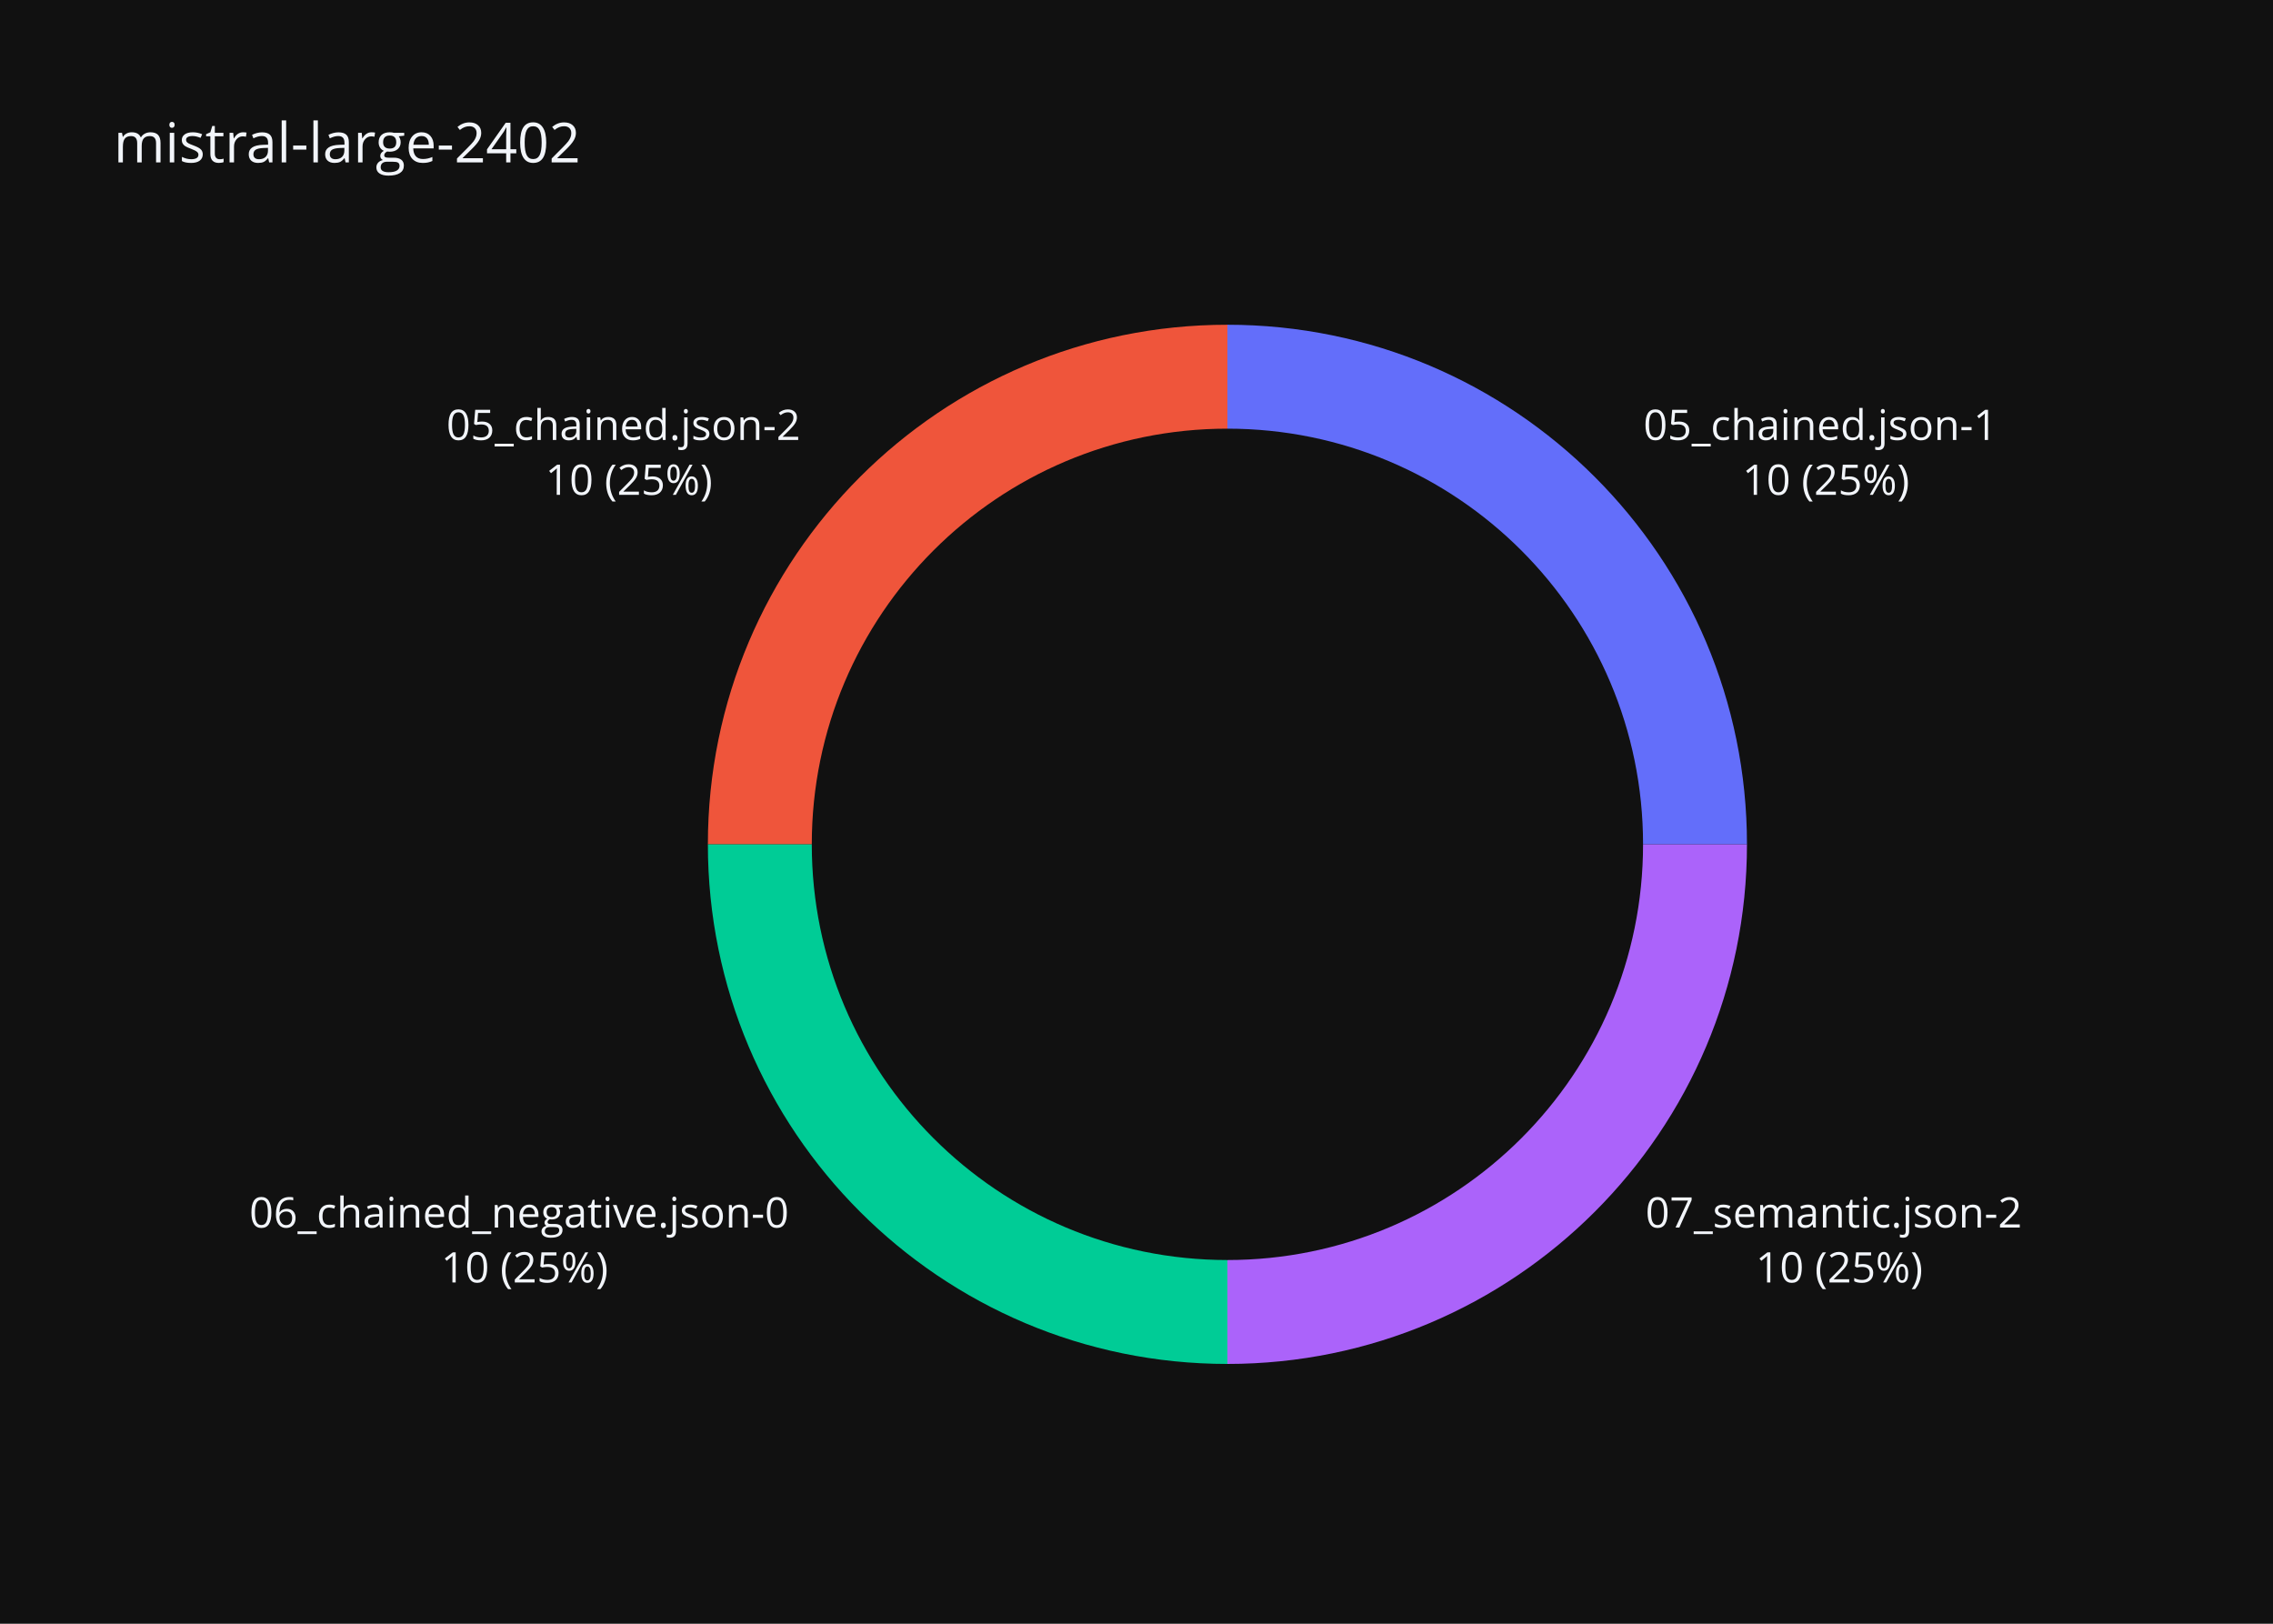
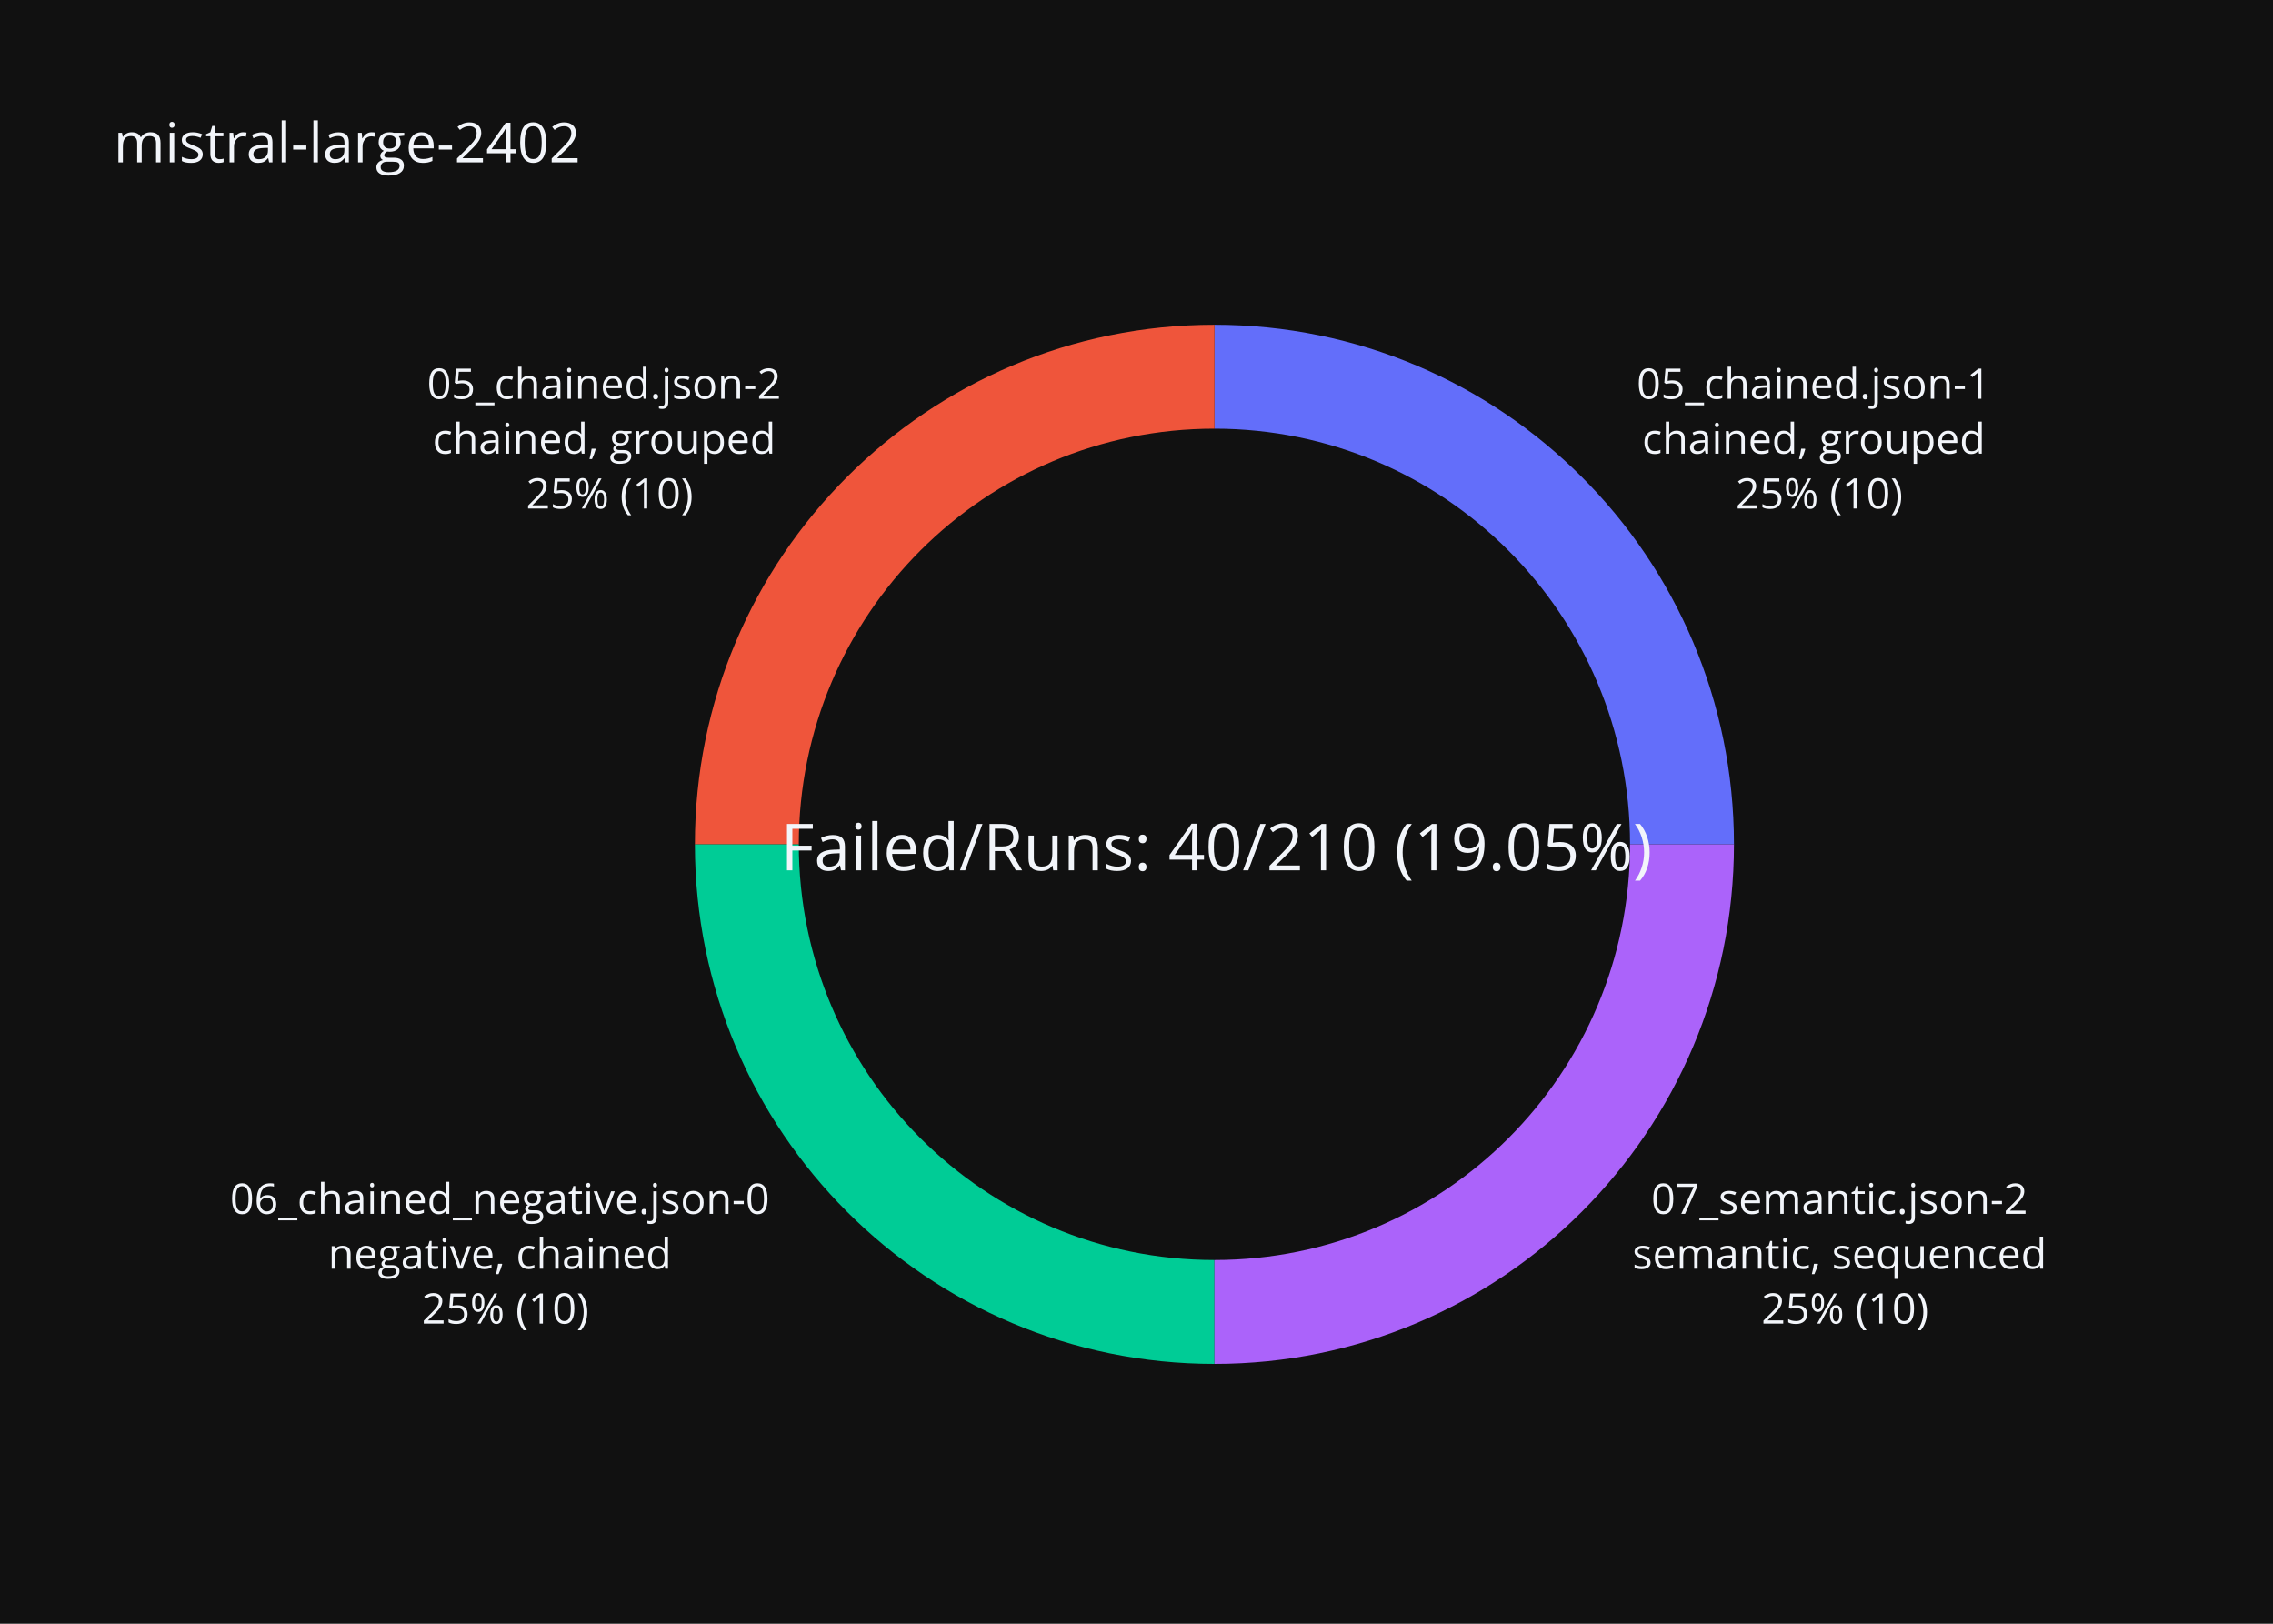
<svg xmlns="http://www.w3.org/2000/svg" class="main-svg" width="700" height="500" style="" viewBox="0 0 700 500">
  <rect x="0" y="0" width="700" height="500" style="fill: rgb(17, 17, 17); fill-opacity: 1;" />
-   <defs id="defs-8c6e7e">
+   <defs id="defs-e39546">
    <g class="clips" />
    <g class="gradients" />
    <g class="patterns" />
  </defs>
  <g class="bglayer" />
  <g class="layer-below">
    <g class="imagelayer" />
    <g class="shapelayer" />
  </g>
  <g class="cartesianlayer" />
  <g class="polarlayer" />
  <g class="smithlayer" />
  <g class="ternarylayer" />
  <g class="geolayer" />
  <g class="funnelarealayer" />
  <g class="pielayer">
    <g class="trace" stroke-linejoin="round" style="opacity: 1;">
      <g class="slice">
-         <path class="surface" d="M506,260a128,128 0 0 0 -128,-128l0,-32a160,160 0 0 1 160,160Z" style="pointer-events: none; fill: rgb(99, 110, 250); fill-opacity: 1; stroke-width: 0; stroke: rgb(68, 68, 68); stroke-opacity: 1;" />
+         <path class="surface" d="M502,260a128,128 0 0 0 -128,-128l0,-32a160,160 0 0 1 160,160Z" style="pointer-events: none; fill: rgb(99, 110, 250); fill-opacity: 1; stroke-width: 0; stroke: rgb(68, 68, 68); stroke-opacity: 1;" />
        <g class="slicetext">
-           <text data-notex="1" class="slicetext" transform="translate(562.3129,135.4762)" text-anchor="middle" x="0" y="0" style="font-family: 'Open Sans', verdana, arial, sans-serif; font-size: 13px; fill: rgb(242, 245, 250); fill-opacity: 1; white-space: pre;">
-             <tspan class="line" dy="0em" x="0" y="0">05_chained.json-1 </tspan>
-             <tspan class="line" dy="1.3em" x="0" y="0"> 10 (25%)</tspan>
+           <text data-notex="1" class="slicetext" transform="translate(560.2582,122.7965)" text-anchor="middle" x="0" y="0" style="font-family: 'Open Sans', verdana, arial, sans-serif; font-size: 13px; fill: rgb(242, 245, 250); fill-opacity: 1; white-space: pre;">
+             <tspan class="line" dy="0em" x="0" y="0">05_chained.json-1</tspan>
+             <tspan class="line" dy="1.3em" x="0" y="0">chained, grouped</tspan>
+             <tspan class="line" dy="2.6em" x="0" y="0">25% (10)</tspan>
          </text>
        </g>
      </g>
      <g class="slice">
-         <path class="surface" d="M378,132a128,128 0 0 0 -128,128l-32,-1.9594348786357647e-15a160,160 0 0 1 160,-160Z" style="pointer-events: none; fill: rgb(239, 85, 59); fill-opacity: 1; stroke-width: 0; stroke: rgb(68, 68, 68); stroke-opacity: 1;" />
+         <path class="surface" d="M374,132a128,128 0 0 0 -128,128l-32,-1.9594348786357647e-15a160,160 0 0 1 160,-160Z" style="pointer-events: none; fill: rgb(239, 85, 59); fill-opacity: 1; stroke-width: 0; stroke: rgb(68, 68, 68); stroke-opacity: 1;" />
        <g class="slicetext">
-           <text data-notex="1" class="slicetext" transform="translate(193.6871,135.4762)" text-anchor="middle" x="0" y="0" style="font-family: 'Open Sans', verdana, arial, sans-serif; font-size: 13px; fill: rgb(242, 245, 250); fill-opacity: 1; white-space: pre;">
-             <tspan class="line" dy="0em" x="0" y="0">05_chained.json-2 </tspan>
-             <tspan class="line" dy="1.3em" x="0" y="0"> 10 (25%)</tspan>
+           <text data-notex="1" class="slicetext" transform="translate(187.7418,122.7965)" text-anchor="middle" x="0" y="0" style="font-family: 'Open Sans', verdana, arial, sans-serif; font-size: 13px; fill: rgb(242, 245, 250); fill-opacity: 1; white-space: pre;">
+             <tspan class="line" dy="0em" x="0" y="0">05_chained.json-2</tspan>
+             <tspan class="line" dy="1.3em" x="0" y="0">chained, grouped</tspan>
+             <tspan class="line" dy="2.6em" x="0" y="0">25% (10)</tspan>
          </text>
        </g>
      </g>
      <g class="slice">
-         <path class="surface" d="M250,260a128,128 0 0 0 128,128l-3.9188697572715295e-15,32a160,160 0 0 1 -160,-160Z" style="pointer-events: none; fill: rgb(0, 204, 150); fill-opacity: 1; stroke-width: 0; stroke: rgb(68, 68, 68); stroke-opacity: 1;" />
+         <path class="surface" d="M246,260a128,128 0 0 0 128,128l-3.9188697572715295e-15,32a160,160 0 0 1 -160,-160Z" style="pointer-events: none; fill: rgb(0, 204, 150); fill-opacity: 1; stroke-width: 0; stroke: rgb(68, 68, 68); stroke-opacity: 1;" />
        <g class="slicetext">
-           <text data-notex="1" class="slicetext" transform="translate(161.5621,378.0082)" text-anchor="middle" x="0" y="0" style="font-family: 'Open Sans', verdana, arial, sans-serif; font-size: 13px; fill: rgb(242, 245, 250); fill-opacity: 1; white-space: pre;">
-             <tspan class="line" dy="0em" x="0" y="0">06_chained_negative.json-0 </tspan>
-             <tspan class="line" dy="1.3em" x="0" y="0"> 10 (25%)</tspan>
+           <text data-notex="1" class="slicetext" transform="translate(155.6168,373.7816)" text-anchor="middle" x="0" y="0" style="font-family: 'Open Sans', verdana, arial, sans-serif; font-size: 13px; fill: rgb(242, 245, 250); fill-opacity: 1; white-space: pre;">
+             <tspan class="line" dy="0em" x="0" y="0">06_chained_negative.json-0</tspan>
+             <tspan class="line" dy="1.3em" x="0" y="0">negative, chained</tspan>
+             <tspan class="line" dy="2.6em" x="0" y="0">25% (10)</tspan>
          </text>
        </g>
      </g>
      <g class="slice">
-         <path class="surface" d="M378,388a128,128 0 0 0 128,-128l32,5.8783046359072934e-15a160,160 0 0 1 -160,160Z" style="pointer-events: none; fill: rgb(171, 99, 250); fill-opacity: 1; stroke-width: 0; stroke: rgb(68, 68, 68); stroke-opacity: 1;" />
+         <path class="surface" d="M374,388a128,128 0 0 0 128,-128l32,5.8783046359072934e-15a160,160 0 0 1 -160,160Z" style="pointer-events: none; fill: rgb(171, 99, 250); fill-opacity: 1; stroke-width: 0; stroke: rgb(68, 68, 68); stroke-opacity: 1;" />
        <g class="slicetext">
-           <text data-notex="1" class="slicetext" transform="translate(566.4222,378.0082)" text-anchor="middle" x="0" y="0" style="font-family: 'Open Sans', verdana, arial, sans-serif; font-size: 13px; fill: rgb(242, 245, 250); fill-opacity: 1; white-space: pre;">
-             <tspan class="line" dy="0em" x="0" y="0">07_semantic.json-2 </tspan>
-             <tspan class="line" dy="1.3em" x="0" y="0"> 10 (25%)</tspan>
+           <text data-notex="1" class="slicetext" transform="translate(568.1957,373.7816)" text-anchor="middle" x="0" y="0" style="font-family: 'Open Sans', verdana, arial, sans-serif; font-size: 13px; fill: rgb(242, 245, 250); fill-opacity: 1; white-space: pre;">
+             <tspan class="line" dy="0em" x="0" y="0">07_semantic.json-2</tspan>
+             <tspan class="line" dy="1.3em" x="0" y="0">semantic, sequenced</tspan>
+             <tspan class="line" dy="2.6em" x="0" y="0">25% (10)</tspan>
          </text>
        </g>
      </g>
    </g>
  </g>
  <g class="iciclelayer" />
  <g class="treemaplayer" />
  <g class="sunburstlayer" />
  <g class="glimages" />
-   <defs id="topdefs-8c6e7e">
+   <defs id="topdefs-e39546">
    <g class="clips" />
  </defs>
  <g class="layer-above">
    <g class="imagelayer" />
    <g class="shapelayer" />
  </g>
  <g class="infolayer">
    <g class="g-gtitle">
      <text class="gtitle" x="35" y="50" text-anchor="start" dy="0em" style="font-family: 'Open Sans', verdana, arial, sans-serif; font-size: 17px; fill: rgb(242, 245, 250); opacity: 1; white-space: pre;">mistral-large-2402</text>
    </g>
+     <g class="annotation" data-index="0" style="opacity: 1;">
+       <g class="annotation-text-g" transform="rotate(0,374,260)">
+         <g class="cursor-pointer" transform="translate(217,246)">
+           <rect class="bg" x="0.5" y="0.5" width="314" height="27" style="stroke-width: 1px; stroke: rgb(0, 0, 0); stroke-opacity: 0; fill: rgb(0, 0, 0); fill-opacity: 0;" />
+           <text class="annotation-text" text-anchor="middle" x="157.609" y="22" style="font-family: 'Open Sans', verdana, arial, sans-serif; font-size: 20px; fill: rgb(242, 245, 250); fill-opacity: 1; white-space: pre;">Failed/Runs: 40/210 (19.05%)</text>
+         </g>
+       </g>
+     </g>
  </g>
</svg>
